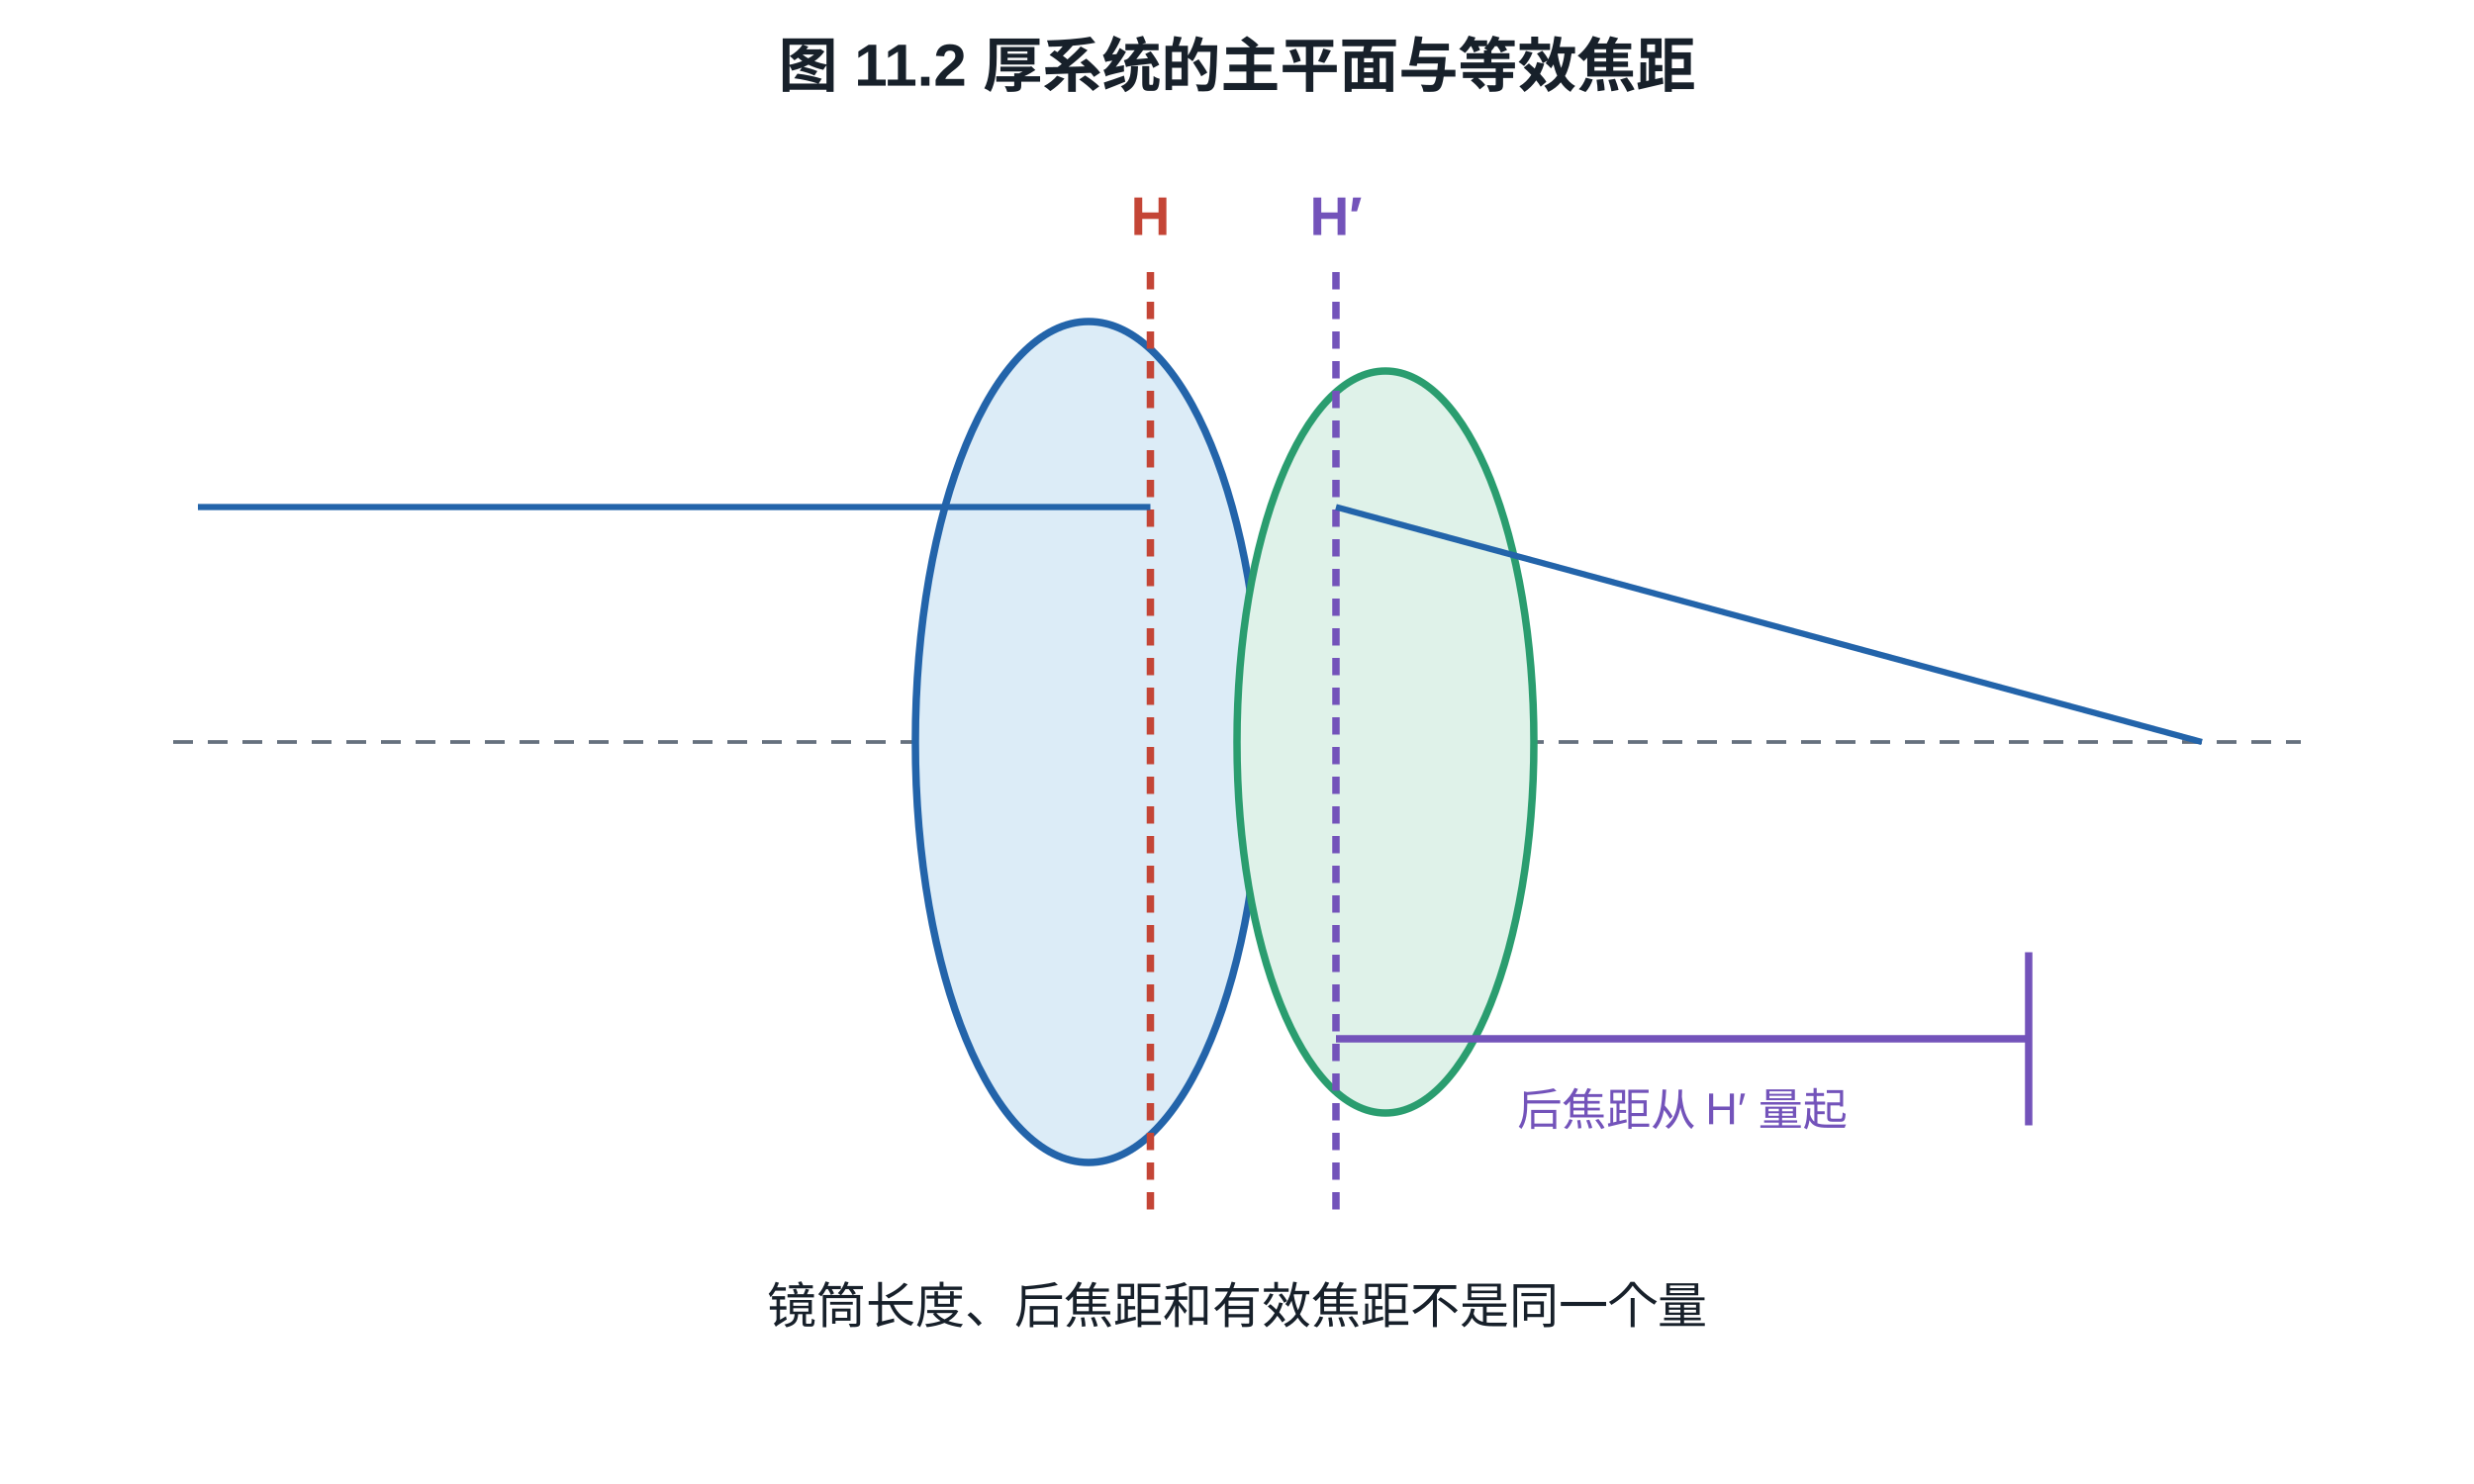
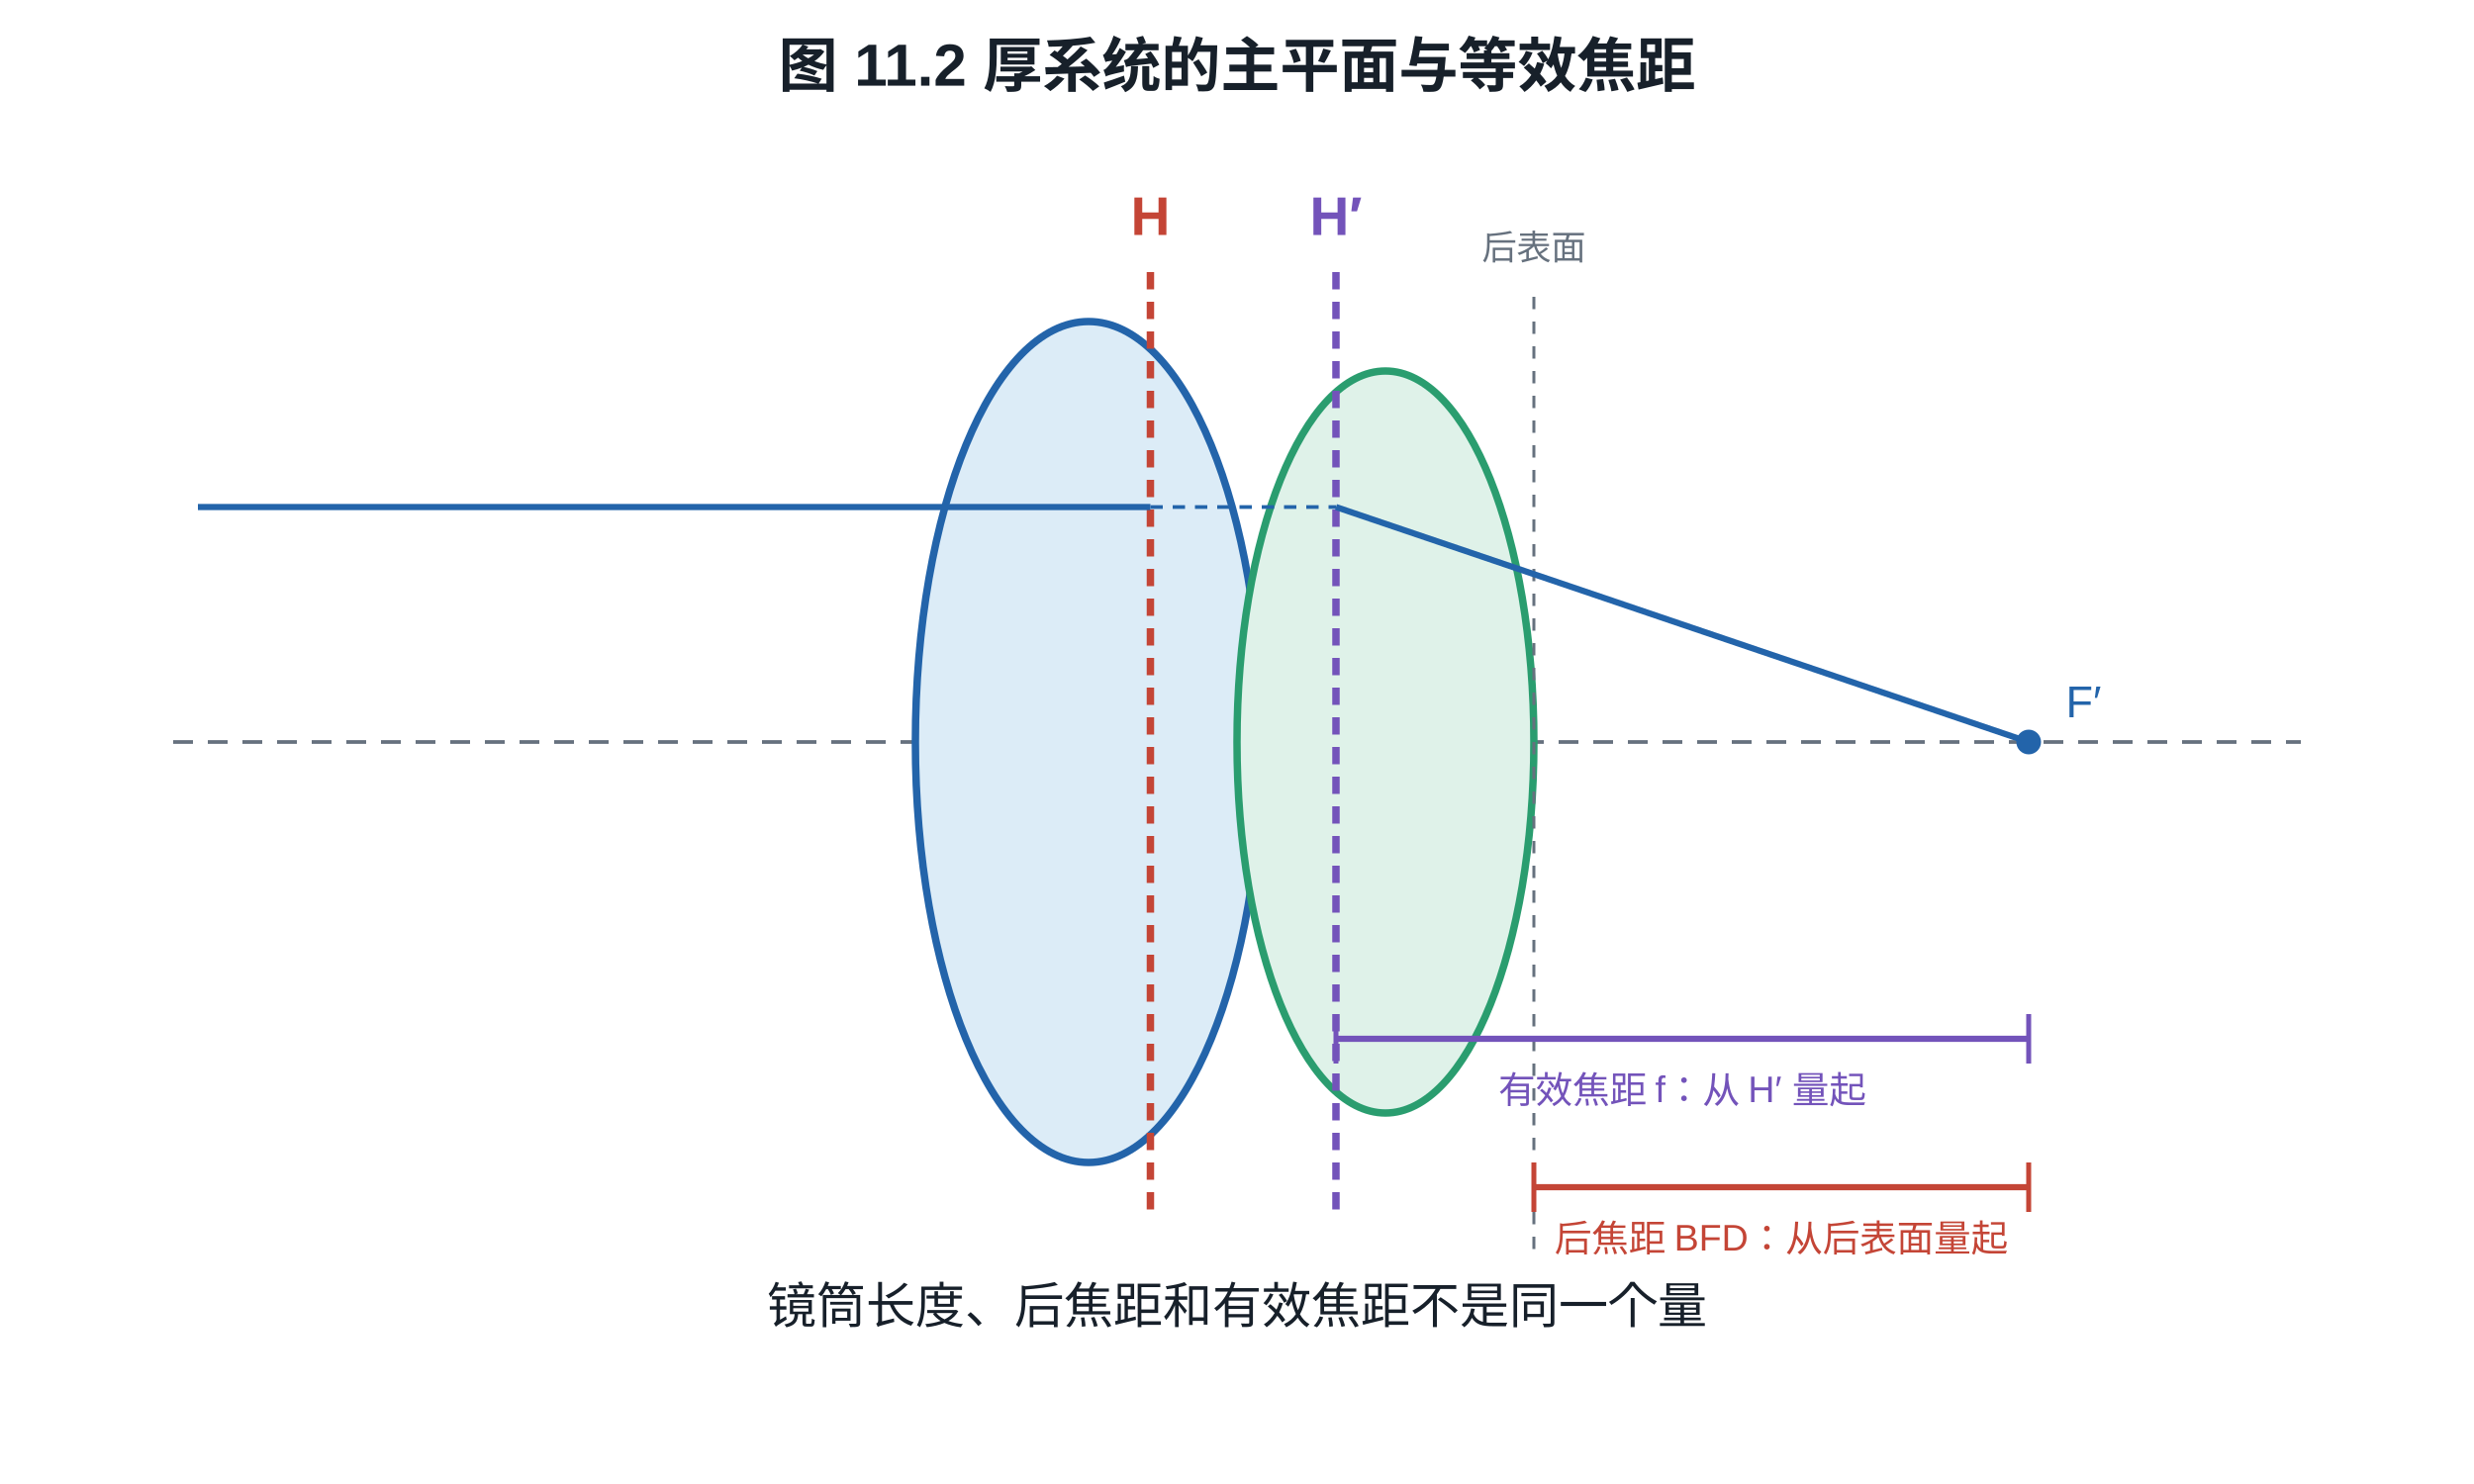
<svg xmlns="http://www.w3.org/2000/svg" width="1000" height="600" viewBox="0 0 1000 600" role="img" aria-label="图 11.2  厚系统的主平面与等效焦距">
  <defs>
    <marker id="arrow" markerWidth="9" markerHeight="9" refX="7" refY="3" orient="auto" markerUnits="strokeWidth">
      <path d="M0,0 L0,6 L8,3 z" fill="context-stroke" />
    </marker>
    <marker id="arrow-open" markerWidth="9" markerHeight="9" refX="7" refY="3" orient="auto" markerUnits="strokeWidth">
      <path d="M0,0 L8,3 L0,6" fill="none" stroke="context-stroke" />
    </marker>
  </defs>
  <rect x="0" y="0" width="1000" height="600" fill="#ffffff" />
  <text x="500.00" y="35.00" fill="#17202a" font-size="24" font-weight="700" text-anchor="middle" font-family="Arial, PingFang SC, Hiragino Sans GB, sans-serif">图 11.2  厚系统的主平面与等效焦距</text>
  <line x1="70.00" y1="300.00" x2="930.00" y2="300.00" stroke="#66717e" stroke-width="1.5" opacity="1.0" stroke-dasharray="8 6" />
  <ellipse cx="440.00" cy="300.00" rx="70.00" ry="170.00" fill="#dcecf7" stroke="#2364aa" stroke-width="3" opacity="1.0" />
  <ellipse cx="560.00" cy="300.00" rx="60.00" ry="150.00" fill="#dff2e9" stroke="#2a9d6f" stroke-width="3" opacity="1.0" />
  <line x1="465.00" y1="110.00" x2="465.00" y2="490.00" stroke="#c44536" stroke-width="3" opacity="1.0" stroke-dasharray="7 5" />
  <text x="465.00" y="95.00" fill="#c44536" font-size="22" font-weight="700" text-anchor="middle" font-family="Arial, PingFang SC, Hiragino Sans GB, sans-serif">H</text>
  <line x1="540.00" y1="110.00" x2="540.00" y2="490.00" stroke="#7353ba" stroke-width="3" opacity="1.0" stroke-dasharray="7 5" />
  <text x="540.00" y="95.00" fill="#7353ba" font-size="22" font-weight="700" text-anchor="middle" font-family="Arial, PingFang SC, Hiragino Sans GB, sans-serif">H′</text>
-   <line x1="540.00" y1="420.00" x2="820.00" y2="420.00" stroke="#7353ba" stroke-width="3" opacity="1.0" />
-   <line x1="820.00" y1="385.00" x2="820.00" y2="455.00" stroke="#7353ba" stroke-width="3" opacity="1.0" />
-   <text x="680.00" y="455.00" fill="#7353ba" font-size="18" font-weight="400" text-anchor="middle" font-family="Arial, PingFang SC, Hiragino Sans GB, sans-serif">后焦距从 H′ 量起</text>
-   <line x1="540.00" y1="205.00" x2="890.00" y2="300.00" stroke="#2364aa" stroke-width="2.5" opacity="1.0" />
+   <line x1="620.00" y1="120.00" x2="620.00" y2="505.00" stroke="#66717e" stroke-width="1.2" opacity="1.0" stroke-dasharray="5 5" />
+   <text x="620.00" y="105.00" fill="#66717e" font-size="14" font-weight="400" text-anchor="middle" font-family="Arial, PingFang SC, Hiragino Sans GB, sans-serif">后表面</text>
+   <line x1="540.00" y1="420.00" x2="820.00" y2="420.00" stroke="#7353ba" stroke-width="2.5" opacity="1.0" />
+   <line x1="540.00" y1="410.00" x2="540.00" y2="430.00" stroke="#7353ba" stroke-width="2" opacity="1.0" />
+   <line x1="820.00" y1="410.00" x2="820.00" y2="430.00" stroke="#7353ba" stroke-width="2" opacity="1.0" />
+   <text x="680.00" y="446.00" fill="#7353ba" font-size="15" font-weight="400" text-anchor="middle" font-family="Arial, PingFang SC, Hiragino Sans GB, sans-serif">有效焦距 f：从 H′ 量起</text>
+   <line x1="620.00" y1="480.00" x2="820.00" y2="480.00" stroke="#c44536" stroke-width="2.5" opacity="1.0" />
+   <line x1="620.00" y1="470.00" x2="620.00" y2="490.00" stroke="#c44536" stroke-width="2" opacity="1.0" />
+   <line x1="820.00" y1="470.00" x2="820.00" y2="490.00" stroke="#c44536" stroke-width="2" opacity="1.0" />
+   <text x="720.00" y="506.00" fill="#c44536" font-size="15" font-weight="400" text-anchor="middle" font-family="Arial, PingFang SC, Hiragino Sans GB, sans-serif">后焦距 BFD：从后表面量起</text>
+   <line x1="540.00" y1="205.00" x2="820.00" y2="300.00" stroke="#2364aa" stroke-width="2.5" opacity="1.0" />
  <line x1="80.00" y1="205.00" x2="465.00" y2="205.00" stroke="#2364aa" stroke-width="2.5" opacity="1.0" />
+   <line x1="465.00" y1="205.00" x2="540.00" y2="205.00" stroke="#2364aa" stroke-width="1.5" opacity="1.0" stroke-dasharray="5 4" />
+   <circle cx="820.00" cy="300.00" r="4.00" fill="#2364aa" stroke="#2364aa" stroke-width="2" opacity="1.0" />
+   <text x="835.00" y="290.00" fill="#2364aa" font-size="18" font-weight="400" text-anchor="start" font-family="Arial, PingFang SC, Hiragino Sans GB, sans-serif">F′</text>
  <text x="500.00" y="535.00" fill="#17202a" font-size="20" font-weight="400" text-anchor="middle" font-family="Arial, PingFang SC, Hiragino Sans GB, sans-serif">镜筒长度、后焦距和有效焦距不是同一个量</text>
</svg>
